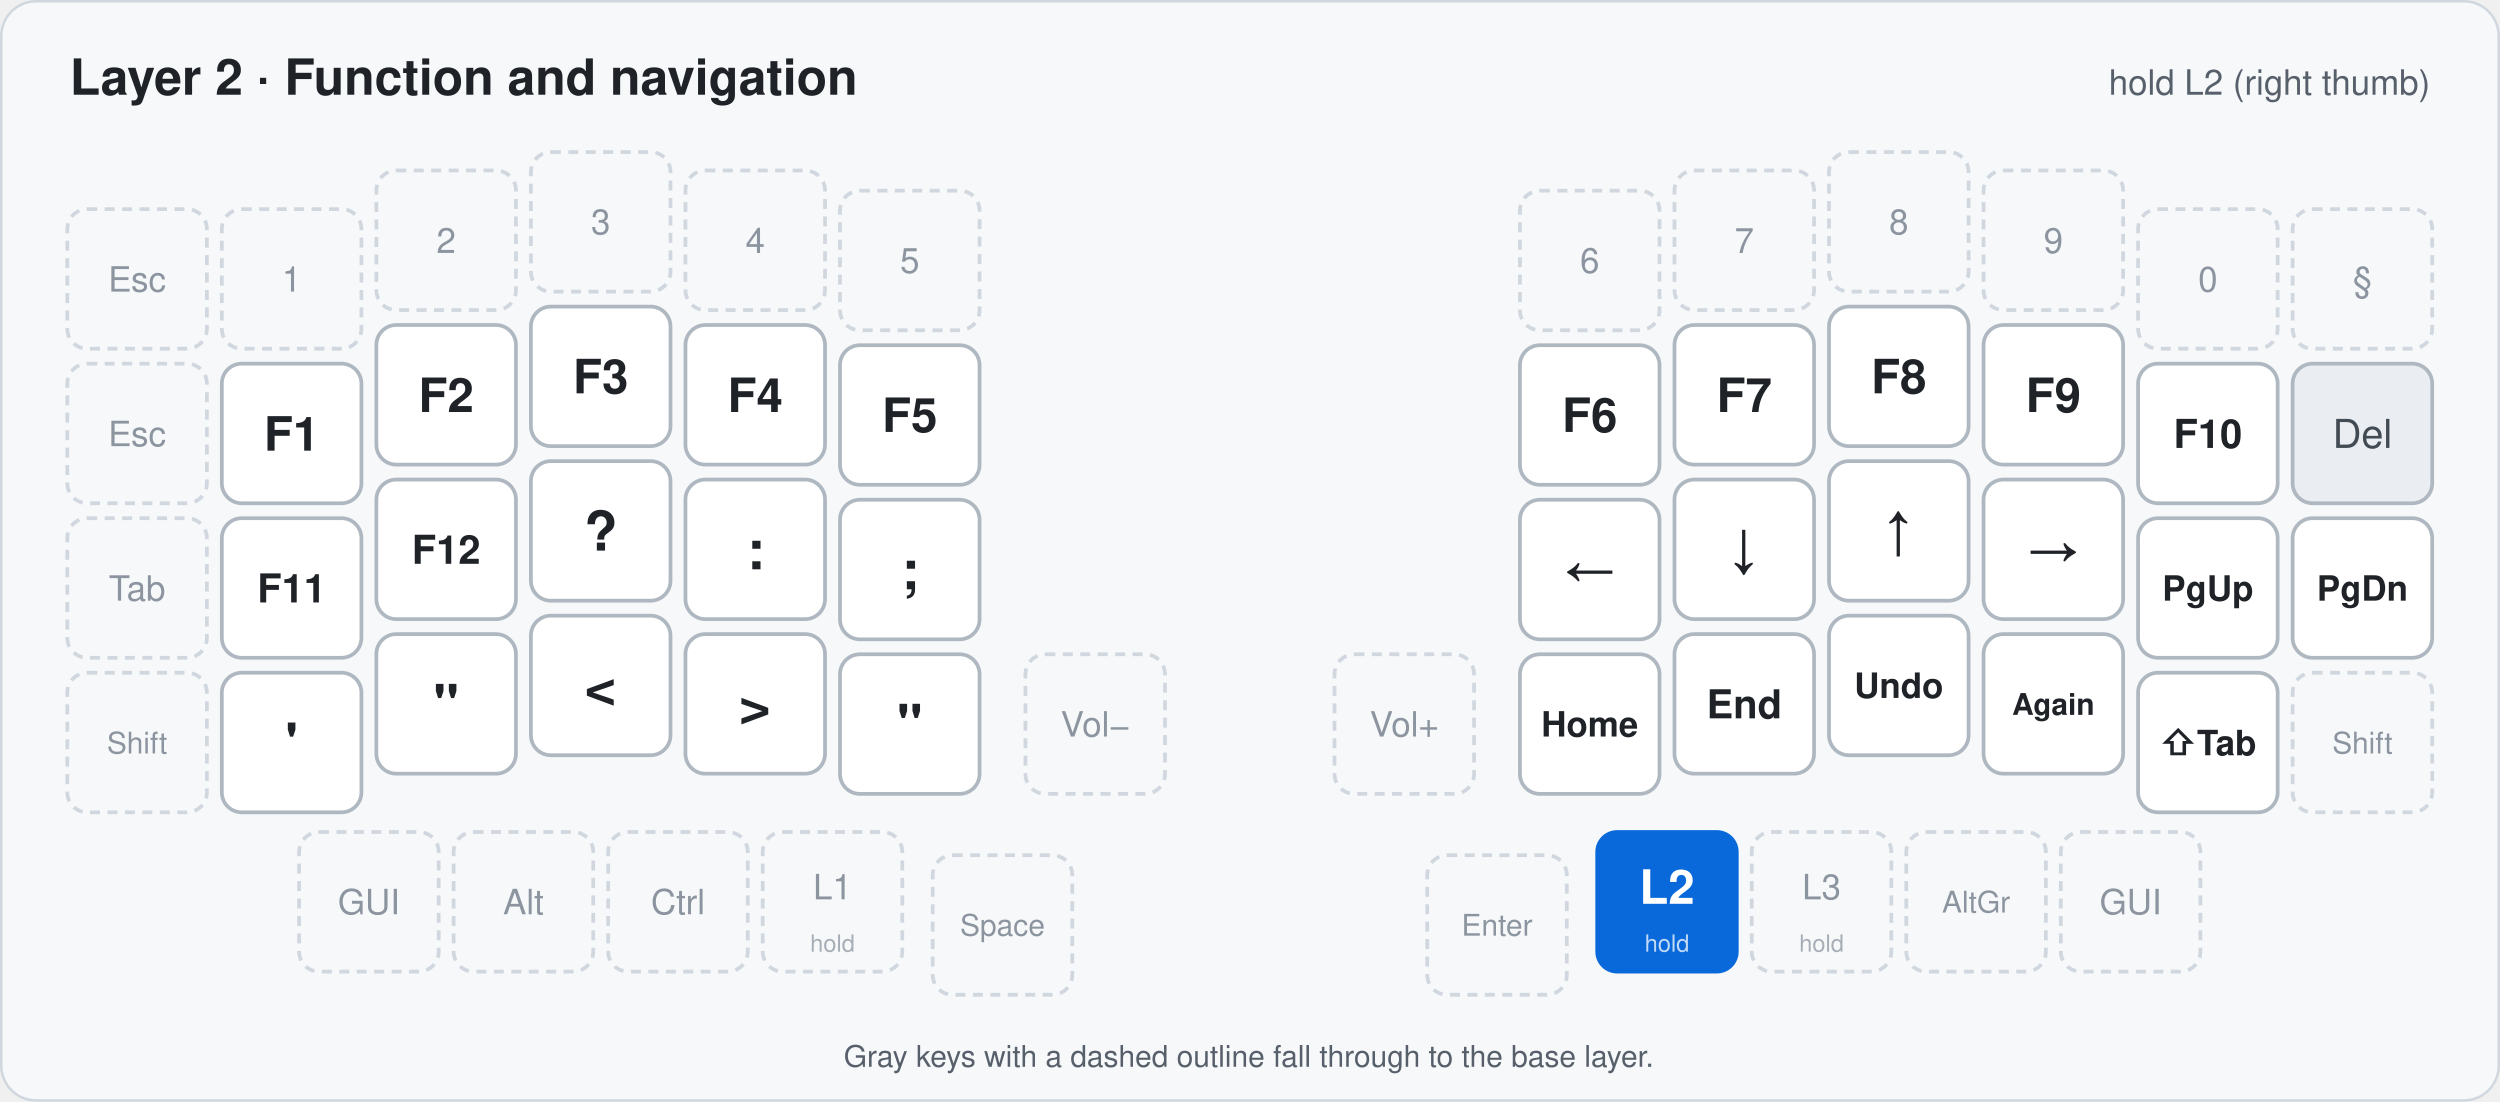
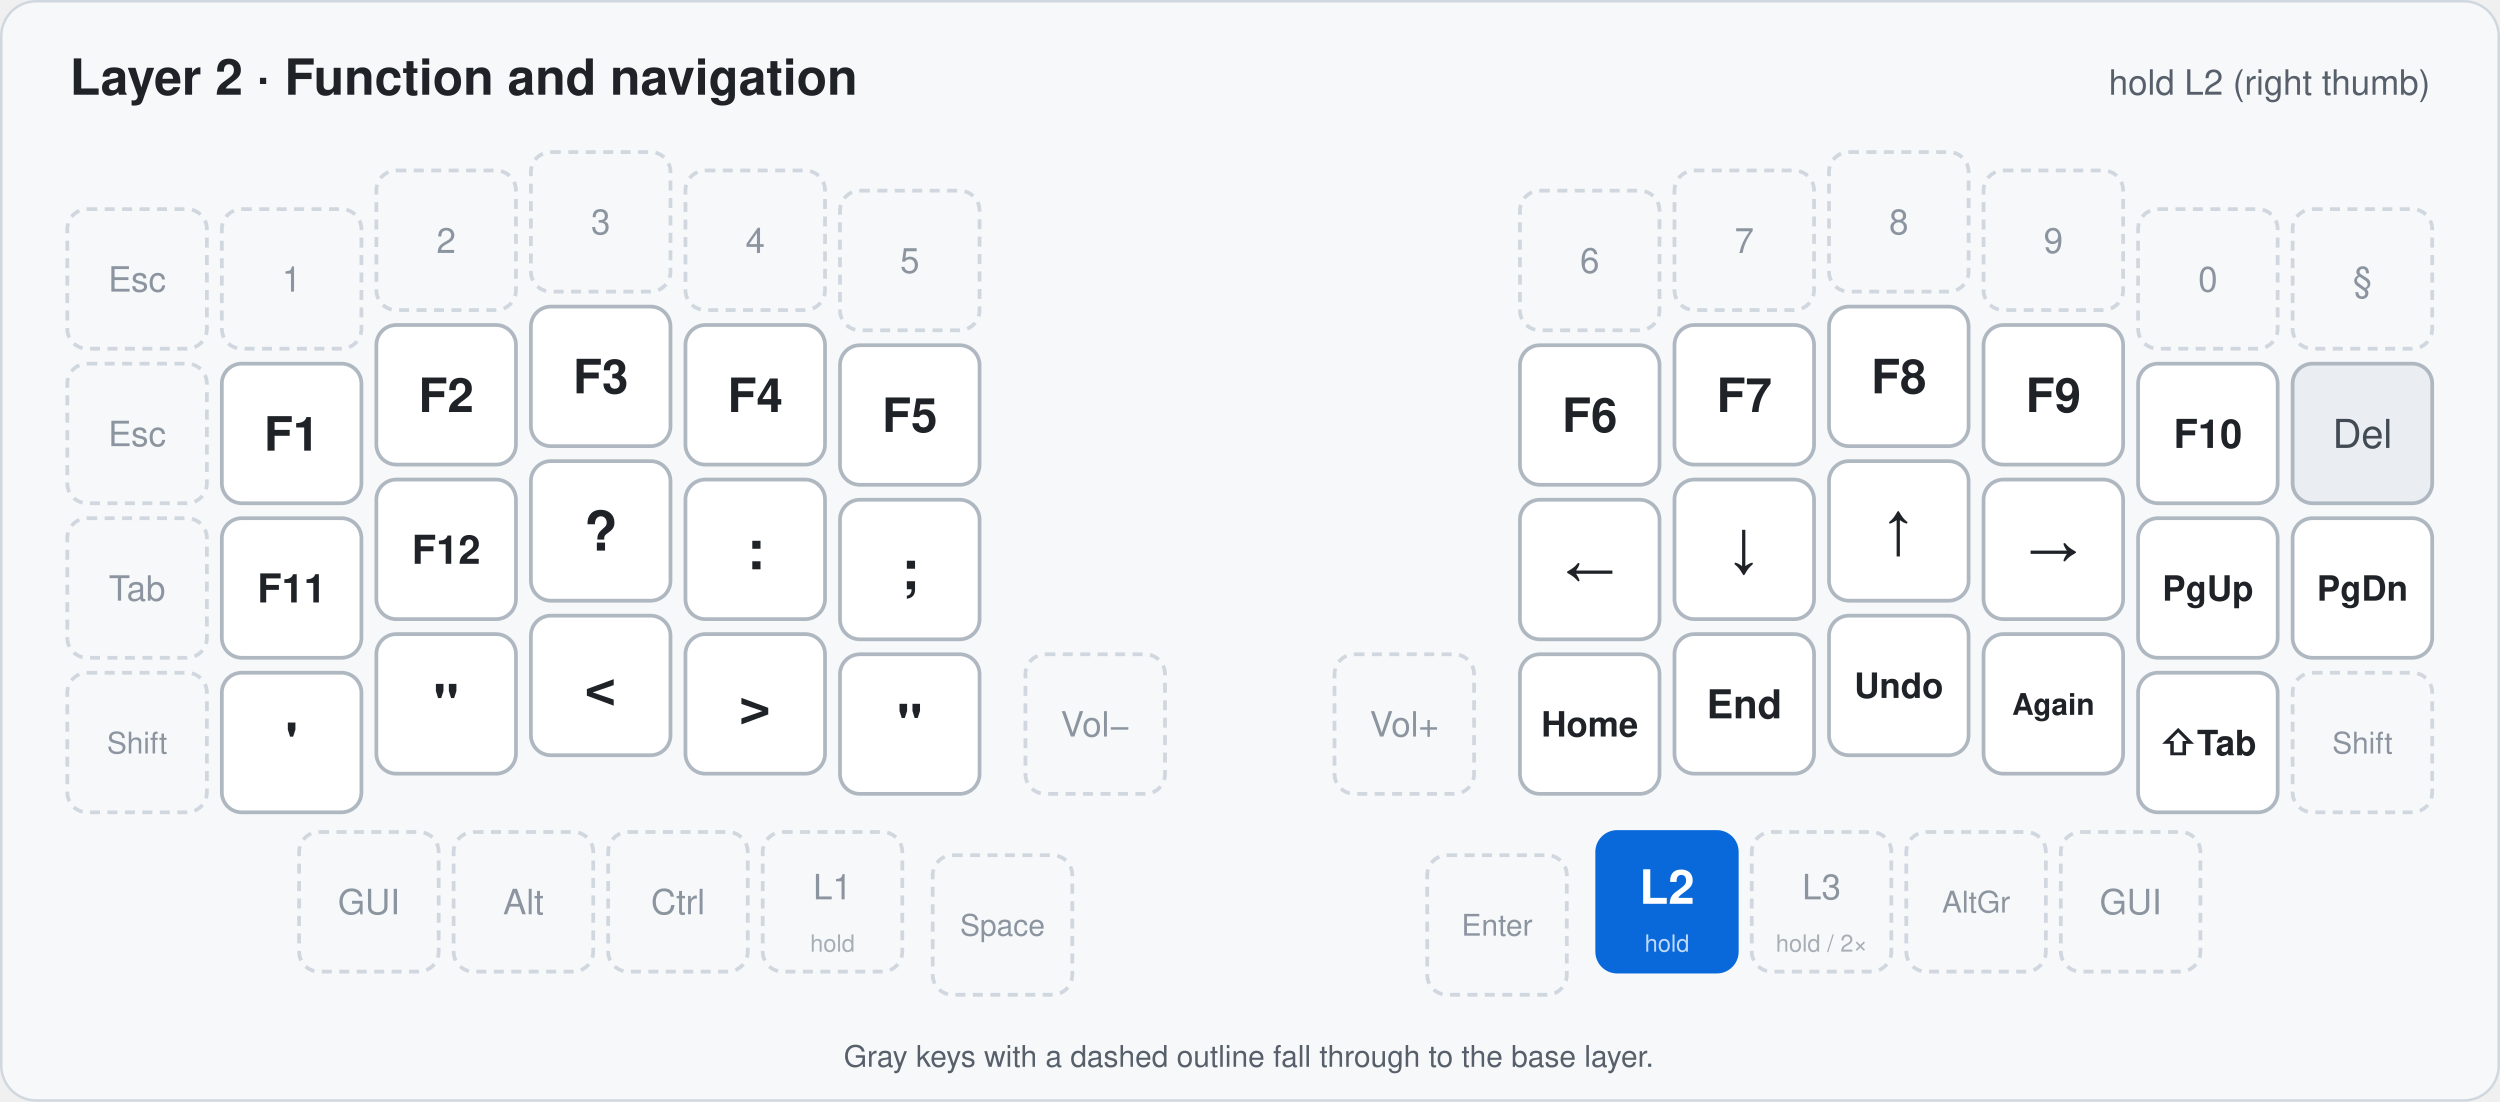
<svg xmlns="http://www.w3.org/2000/svg" viewBox="0 0 1003 442" width="1003" height="442" font-family="-apple-system, 'Segoe UI', Helvetica, Arial, sans-serif">
  <rect x="0.5" y="0.5" width="1002" height="441" rx="14" fill="#f6f8fa" stroke="#d0d7de" />
  <text x="28" y="38" font-size="20" font-weight="600" fill="#1f2328">Layer 2 · Function and navigation</text>
  <text x="975" y="38" font-size="14" fill="#57606a" text-anchor="end">hold L2 (right thumb)</text>
  <rect x="27.0" y="83.9" width="56" height="56.0" rx="8" fill="none" stroke="#d0d7de" stroke-width="1.5" stroke-dasharray="4 3" />
  <text x="55.0" y="117.0" font-size="14" font-weight="400" fill="#8c959f" text-anchor="middle">Esc</text>
  <rect x="89.0" y="83.9" width="56" height="56.0" rx="8" fill="none" stroke="#d0d7de" stroke-width="1.5" stroke-dasharray="4 3" />
  <text x="117.0" y="117.0" font-size="14" font-weight="400" fill="#8c959f" text-anchor="middle">1</text>
  <rect x="151.0" y="68.4" width="56" height="56.0" rx="8" fill="none" stroke="#d0d7de" stroke-width="1.5" stroke-dasharray="4 3" />
  <text x="179.0" y="101.5" font-size="14" font-weight="400" fill="#8c959f" text-anchor="middle">2</text>
  <rect x="213.0" y="61.0" width="56" height="56.0" rx="8" fill="none" stroke="#d0d7de" stroke-width="1.5" stroke-dasharray="4 3" />
  <text x="241.0" y="94.0" font-size="14" font-weight="400" fill="#8c959f" text-anchor="middle">3</text>
  <rect x="275.0" y="68.4" width="56" height="56.0" rx="8" fill="none" stroke="#d0d7de" stroke-width="1.5" stroke-dasharray="4 3" />
  <text x="303.0" y="101.5" font-size="14" font-weight="400" fill="#8c959f" text-anchor="middle">4</text>
  <rect x="337.0" y="76.5" width="56" height="56.0" rx="8" fill="none" stroke="#d0d7de" stroke-width="1.5" stroke-dasharray="4 3" />
  <text x="365.0" y="109.5" font-size="14" font-weight="400" fill="#8c959f" text-anchor="middle">5</text>
  <rect x="27.0" y="145.9" width="56" height="56.0" rx="8" fill="none" stroke="#d0d7de" stroke-width="1.5" stroke-dasharray="4 3" />
  <text x="55.0" y="179.0" font-size="14" font-weight="400" fill="#8c959f" text-anchor="middle">Esc</text>
  <rect x="89.0" y="145.9" width="56" height="56.0" rx="8" fill="#ffffff" stroke="#afb8c1" stroke-width="1.5" />
  <text x="117.0" y="180.8" font-size="19" font-weight="600" fill="#1f2328" text-anchor="middle">F1</text>
  <rect x="151.0" y="130.4" width="56" height="56.0" rx="8" fill="#ffffff" stroke="#afb8c1" stroke-width="1.5" />
  <text x="179.0" y="165.3" font-size="19" font-weight="600" fill="#1f2328" text-anchor="middle">F2</text>
  <rect x="213.0" y="123.0" width="56" height="56.0" rx="8" fill="#ffffff" stroke="#afb8c1" stroke-width="1.5" />
  <text x="241.0" y="157.8" font-size="19" font-weight="600" fill="#1f2328" text-anchor="middle">F3</text>
  <rect x="275.0" y="130.4" width="56" height="56.0" rx="8" fill="#ffffff" stroke="#afb8c1" stroke-width="1.5" />
  <text x="303.0" y="165.3" font-size="19" font-weight="600" fill="#1f2328" text-anchor="middle">F4</text>
  <rect x="337.0" y="138.5" width="56" height="56.0" rx="8" fill="#ffffff" stroke="#afb8c1" stroke-width="1.5" />
  <text x="365.0" y="173.3" font-size="19" font-weight="600" fill="#1f2328" text-anchor="middle">F5</text>
  <rect x="27.0" y="207.9" width="56" height="56.0" rx="8" fill="none" stroke="#d0d7de" stroke-width="1.5" stroke-dasharray="4 3" />
  <text x="55.0" y="241.0" font-size="14" font-weight="400" fill="#8c959f" text-anchor="middle">Tab</text>
  <rect x="89.0" y="207.9" width="56" height="56.0" rx="8" fill="#ffffff" stroke="#afb8c1" stroke-width="1.5" />
  <text x="117.0" y="241.7" font-size="16" font-weight="600" fill="#1f2328" text-anchor="middle">F11</text>
  <rect x="151.0" y="192.4" width="56" height="56.0" rx="8" fill="#ffffff" stroke="#afb8c1" stroke-width="1.5" />
  <text x="179.0" y="226.2" font-size="16" font-weight="600" fill="#1f2328" text-anchor="middle">F12</text>
  <rect x="213.0" y="185.0" width="56" height="56.0" rx="8" fill="#ffffff" stroke="#afb8c1" stroke-width="1.5" />
  <text x="241.0" y="220.9" font-size="22" font-weight="600" fill="#1f2328" text-anchor="middle">?</text>
  <rect x="275.0" y="192.4" width="56" height="56.0" rx="8" fill="#ffffff" stroke="#afb8c1" stroke-width="1.5" />
  <text x="303.0" y="228.4" font-size="22" font-weight="600" fill="#1f2328" text-anchor="middle">:</text>
  <rect x="337.0" y="200.5" width="56" height="56.0" rx="8" fill="#ffffff" stroke="#afb8c1" stroke-width="1.5" />
  <text x="365.0" y="236.4" font-size="22" font-weight="600" fill="#1f2328" text-anchor="middle">;</text>
  <rect x="27.0" y="269.9" width="56" height="56.0" rx="8" fill="none" stroke="#d0d7de" stroke-width="1.5" stroke-dasharray="4 3" />
  <text x="55.0" y="302.3" font-size="12" font-weight="400" fill="#8c959f" text-anchor="middle">Shift</text>
  <rect x="89.0" y="269.9" width="56" height="56.0" rx="8" fill="#ffffff" stroke="#afb8c1" stroke-width="1.5" />
  <text x="117.0" y="305.9" font-size="22" font-weight="600" fill="#1f2328" text-anchor="middle">'</text>
  <rect x="151.0" y="254.4" width="56" height="56.0" rx="8" fill="#ffffff" stroke="#afb8c1" stroke-width="1.5" />
  <text x="179.0" y="290.4" font-size="22" font-weight="600" fill="#1f2328" text-anchor="middle">"</text>
  <rect x="213.0" y="247.0" width="56" height="56.0" rx="8" fill="#ffffff" stroke="#afb8c1" stroke-width="1.5" />
  <text x="241.0" y="282.9" font-size="22" font-weight="600" fill="#1f2328" text-anchor="middle">&lt;</text>
  <rect x="275.0" y="254.4" width="56" height="56.0" rx="8" fill="#ffffff" stroke="#afb8c1" stroke-width="1.5" />
  <text x="303.0" y="290.4" font-size="22" font-weight="600" fill="#1f2328" text-anchor="middle">&gt;</text>
  <rect x="337.0" y="262.5" width="56" height="56.0" rx="8" fill="#ffffff" stroke="#afb8c1" stroke-width="1.5" />
  <text x="365.0" y="298.4" font-size="22" font-weight="600" fill="#1f2328" text-anchor="middle">"</text>
  <rect x="120.0" y="333.8" width="56" height="56.0" rx="8" fill="none" stroke="#d0d7de" stroke-width="1.5" stroke-dasharray="4 3" />
  <text x="148.0" y="366.8" font-size="14" font-weight="400" fill="#8c959f" text-anchor="middle">GUI</text>
  <rect x="182.0" y="333.8" width="56" height="56.0" rx="8" fill="none" stroke="#d0d7de" stroke-width="1.5" stroke-dasharray="4 3" />
  <text x="210.0" y="366.8" font-size="14" font-weight="400" fill="#8c959f" text-anchor="middle">Alt</text>
  <rect x="244.0" y="333.8" width="56" height="56.0" rx="8" fill="none" stroke="#d0d7de" stroke-width="1.5" stroke-dasharray="4 3" />
  <text x="272.0" y="366.8" font-size="14" font-weight="400" fill="#8c959f" text-anchor="middle">Ctrl</text>
  <rect x="306.0" y="333.8" width="56" height="56.0" rx="8" fill="none" stroke="#d0d7de" stroke-width="1.5" stroke-dasharray="4 3" />
  <text x="334.0" y="360.8" font-size="14" font-weight="400" fill="#8c959f" text-anchor="middle">L1</text>
  <text x="334.0" y="381.8" font-size="9.5" fill="#8c959f" opacity="0.75" text-anchor="middle">hold</text>
  <rect x="374.2" y="343.1" width="56" height="56.0" rx="8" fill="none" stroke="#d0d7de" stroke-width="1.5" stroke-dasharray="4 3" />
  <text x="402.2" y="375.4" font-size="12" font-weight="400" fill="#8c959f" text-anchor="middle">Space</text>
  <rect x="411.4" y="262.5" width="56" height="56.0" rx="8" fill="none" stroke="#d0d7de" stroke-width="1.5" stroke-dasharray="4 3" />
  <text x="439.4" y="295.5" font-size="14" font-weight="400" fill="#8c959f" text-anchor="middle">Vol−</text>
  <rect x="919.8" y="83.9" width="56" height="56.0" rx="8" fill="none" stroke="#d0d7de" stroke-width="1.5" stroke-dasharray="4 3" />
  <text x="947.8" y="117.0" font-size="14" font-weight="400" fill="#8c959f" text-anchor="middle">§</text>
  <rect x="857.8" y="83.9" width="56" height="56.0" rx="8" fill="none" stroke="#d0d7de" stroke-width="1.5" stroke-dasharray="4 3" />
  <text x="885.8" y="117.0" font-size="14" font-weight="400" fill="#8c959f" text-anchor="middle">0</text>
  <rect x="795.8" y="68.4" width="56" height="56.0" rx="8" fill="none" stroke="#d0d7de" stroke-width="1.5" stroke-dasharray="4 3" />
  <text x="823.8" y="101.5" font-size="14" font-weight="400" fill="#8c959f" text-anchor="middle">9</text>
  <rect x="733.8" y="61.0" width="56" height="56.0" rx="8" fill="none" stroke="#d0d7de" stroke-width="1.5" stroke-dasharray="4 3" />
  <text x="761.8" y="94.0" font-size="14" font-weight="400" fill="#8c959f" text-anchor="middle">8</text>
  <rect x="671.8" y="68.4" width="56" height="56.0" rx="8" fill="none" stroke="#d0d7de" stroke-width="1.5" stroke-dasharray="4 3" />
  <text x="699.8" y="101.5" font-size="14" font-weight="400" fill="#8c959f" text-anchor="middle">7</text>
  <rect x="609.8" y="76.5" width="56" height="56.0" rx="8" fill="none" stroke="#d0d7de" stroke-width="1.5" stroke-dasharray="4 3" />
  <text x="637.8" y="109.5" font-size="14" font-weight="400" fill="#8c959f" text-anchor="middle">6</text>
  <rect x="919.8" y="145.9" width="56" height="56.0" rx="8" fill="#eaeef2" stroke="#afb8c1" stroke-width="1.5" />
  <text x="947.8" y="179.7" font-size="16" font-weight="400" fill="#424a53" text-anchor="middle">Del</text>
  <rect x="857.8" y="145.9" width="56" height="56.0" rx="8" fill="#ffffff" stroke="#afb8c1" stroke-width="1.5" />
  <text x="885.8" y="179.7" font-size="16" font-weight="600" fill="#1f2328" text-anchor="middle">F10</text>
  <rect x="795.8" y="130.4" width="56" height="56.0" rx="8" fill="#ffffff" stroke="#afb8c1" stroke-width="1.5" />
  <text x="823.8" y="165.3" font-size="19" font-weight="600" fill="#1f2328" text-anchor="middle">F9</text>
  <rect x="733.8" y="123.0" width="56" height="56.0" rx="8" fill="#ffffff" stroke="#afb8c1" stroke-width="1.5" />
  <text x="761.8" y="157.8" font-size="19" font-weight="600" fill="#1f2328" text-anchor="middle">F8</text>
  <rect x="671.8" y="130.4" width="56" height="56.0" rx="8" fill="#ffffff" stroke="#afb8c1" stroke-width="1.5" />
  <text x="699.8" y="165.3" font-size="19" font-weight="600" fill="#1f2328" text-anchor="middle">F7</text>
  <rect x="609.8" y="138.5" width="56" height="56.0" rx="8" fill="#ffffff" stroke="#afb8c1" stroke-width="1.5" />
  <text x="637.8" y="173.3" font-size="19" font-weight="600" fill="#1f2328" text-anchor="middle">F6</text>
  <rect x="919.8" y="207.9" width="56" height="56.0" rx="8" fill="#ffffff" stroke="#afb8c1" stroke-width="1.5" />
  <text x="947.8" y="241.0" font-size="14" font-weight="600" fill="#1f2328" text-anchor="middle">PgDn</text>
  <rect x="857.8" y="207.9" width="56" height="56.0" rx="8" fill="#ffffff" stroke="#afb8c1" stroke-width="1.5" />
  <text x="885.8" y="241.0" font-size="14" font-weight="600" fill="#1f2328" text-anchor="middle">PgUp</text>
  <rect x="795.8" y="192.4" width="56" height="56.0" rx="8" fill="#ffffff" stroke="#afb8c1" stroke-width="1.5" />
  <text x="823.8" y="228.4" font-size="22" font-weight="600" fill="#1f2328" text-anchor="middle">→</text>
  <rect x="733.8" y="185.0" width="56" height="56.0" rx="8" fill="#ffffff" stroke="#afb8c1" stroke-width="1.5" />
  <text x="761.8" y="220.9" font-size="22" font-weight="600" fill="#1f2328" text-anchor="middle">↑</text>
  <rect x="671.8" y="192.4" width="56" height="56.0" rx="8" fill="#ffffff" stroke="#afb8c1" stroke-width="1.5" />
  <text x="699.8" y="228.4" font-size="22" font-weight="600" fill="#1f2328" text-anchor="middle">↓</text>
  <rect x="609.8" y="200.5" width="56" height="56.0" rx="8" fill="#ffffff" stroke="#afb8c1" stroke-width="1.5" />
  <text x="637.8" y="236.4" font-size="22" font-weight="600" fill="#1f2328" text-anchor="middle">←</text>
  <rect x="919.8" y="269.9" width="56" height="56.0" rx="8" fill="none" stroke="#d0d7de" stroke-width="1.5" stroke-dasharray="4 3" />
  <text x="947.8" y="302.3" font-size="12" font-weight="400" fill="#8c959f" text-anchor="middle">Shift</text>
  <rect x="857.8" y="269.9" width="56" height="56.0" rx="8" fill="#ffffff" stroke="#afb8c1" stroke-width="1.5" />
  <text x="885.8" y="303.0" font-size="14" font-weight="600" fill="#1f2328" text-anchor="middle">⇧Tab</text>
  <rect x="795.8" y="254.4" width="56" height="56.0" rx="8" fill="#ffffff" stroke="#afb8c1" stroke-width="1.5" />
  <text x="823.8" y="286.8" font-size="12" font-weight="600" fill="#1f2328" text-anchor="middle">Again</text>
  <rect x="733.8" y="247.0" width="56" height="56.0" rx="8" fill="#ffffff" stroke="#afb8c1" stroke-width="1.5" />
  <text x="761.8" y="280.0" font-size="14" font-weight="600" fill="#1f2328" text-anchor="middle">Undo</text>
  <rect x="671.8" y="254.4" width="56" height="56.0" rx="8" fill="#ffffff" stroke="#afb8c1" stroke-width="1.5" />
  <text x="699.8" y="288.2" font-size="16" font-weight="600" fill="#1f2328" text-anchor="middle">End</text>
  <rect x="609.8" y="262.5" width="56" height="56.0" rx="8" fill="#ffffff" stroke="#afb8c1" stroke-width="1.5" />
  <text x="637.8" y="295.5" font-size="14" font-weight="600" fill="#1f2328" text-anchor="middle">Home</text>
  <rect x="826.8" y="333.8" width="56" height="56.0" rx="8" fill="none" stroke="#d0d7de" stroke-width="1.5" stroke-dasharray="4 3" />
  <text x="854.8" y="366.8" font-size="14" font-weight="400" fill="#8c959f" text-anchor="middle">GUI</text>
  <rect x="764.8" y="333.8" width="56" height="56.0" rx="8" fill="none" stroke="#d0d7de" stroke-width="1.5" stroke-dasharray="4 3" />
  <text x="792.8" y="366.1" font-size="12" font-weight="400" fill="#8c959f" text-anchor="middle">AltGr</text>
  <rect x="702.8" y="333.8" width="56" height="56.0" rx="8" fill="none" stroke="#d0d7de" stroke-width="1.5" stroke-dasharray="4 3" />
  <text x="730.8" y="360.8" font-size="14" font-weight="400" fill="#8c959f" text-anchor="middle">L3</text>
-   <text x="730.8" y="381.8" font-size="9.5" fill="#8c959f" opacity="0.75" text-anchor="middle">hold</text>
+   <text x="730.8" y="381.8" font-size="9.5" fill="#8c959f" opacity="0.75" text-anchor="middle">hold / 2×</text>
  <rect x="640.8" y="333.8" width="56" height="56.0" rx="8" fill="#0969da" stroke="#0969da" stroke-width="1.5" />
  <text x="668.8" y="362.6" font-size="19" font-weight="600" fill="#ffffff" text-anchor="middle">L2</text>
  <text x="668.8" y="381.8" font-size="9.5" fill="#ffffff" opacity="0.75" text-anchor="middle">hold</text>
  <rect x="572.6" y="343.1" width="56" height="56.0" rx="8" fill="none" stroke="#d0d7de" stroke-width="1.5" stroke-dasharray="4 3" />
  <text x="600.6" y="375.4" font-size="12" font-weight="400" fill="#8c959f" text-anchor="middle">Enter</text>
  <rect x="535.4" y="262.5" width="56" height="56.0" rx="8" fill="none" stroke="#d0d7de" stroke-width="1.5" stroke-dasharray="4 3" />
  <text x="563.4" y="295.5" font-size="14" font-weight="400" fill="#8c959f" text-anchor="middle">Vol+</text>
  <text x="501" y="428" font-size="12" fill="#57606a" text-anchor="middle">Gray keys with a dashed outline fall through to the base layer.</text>
</svg>
